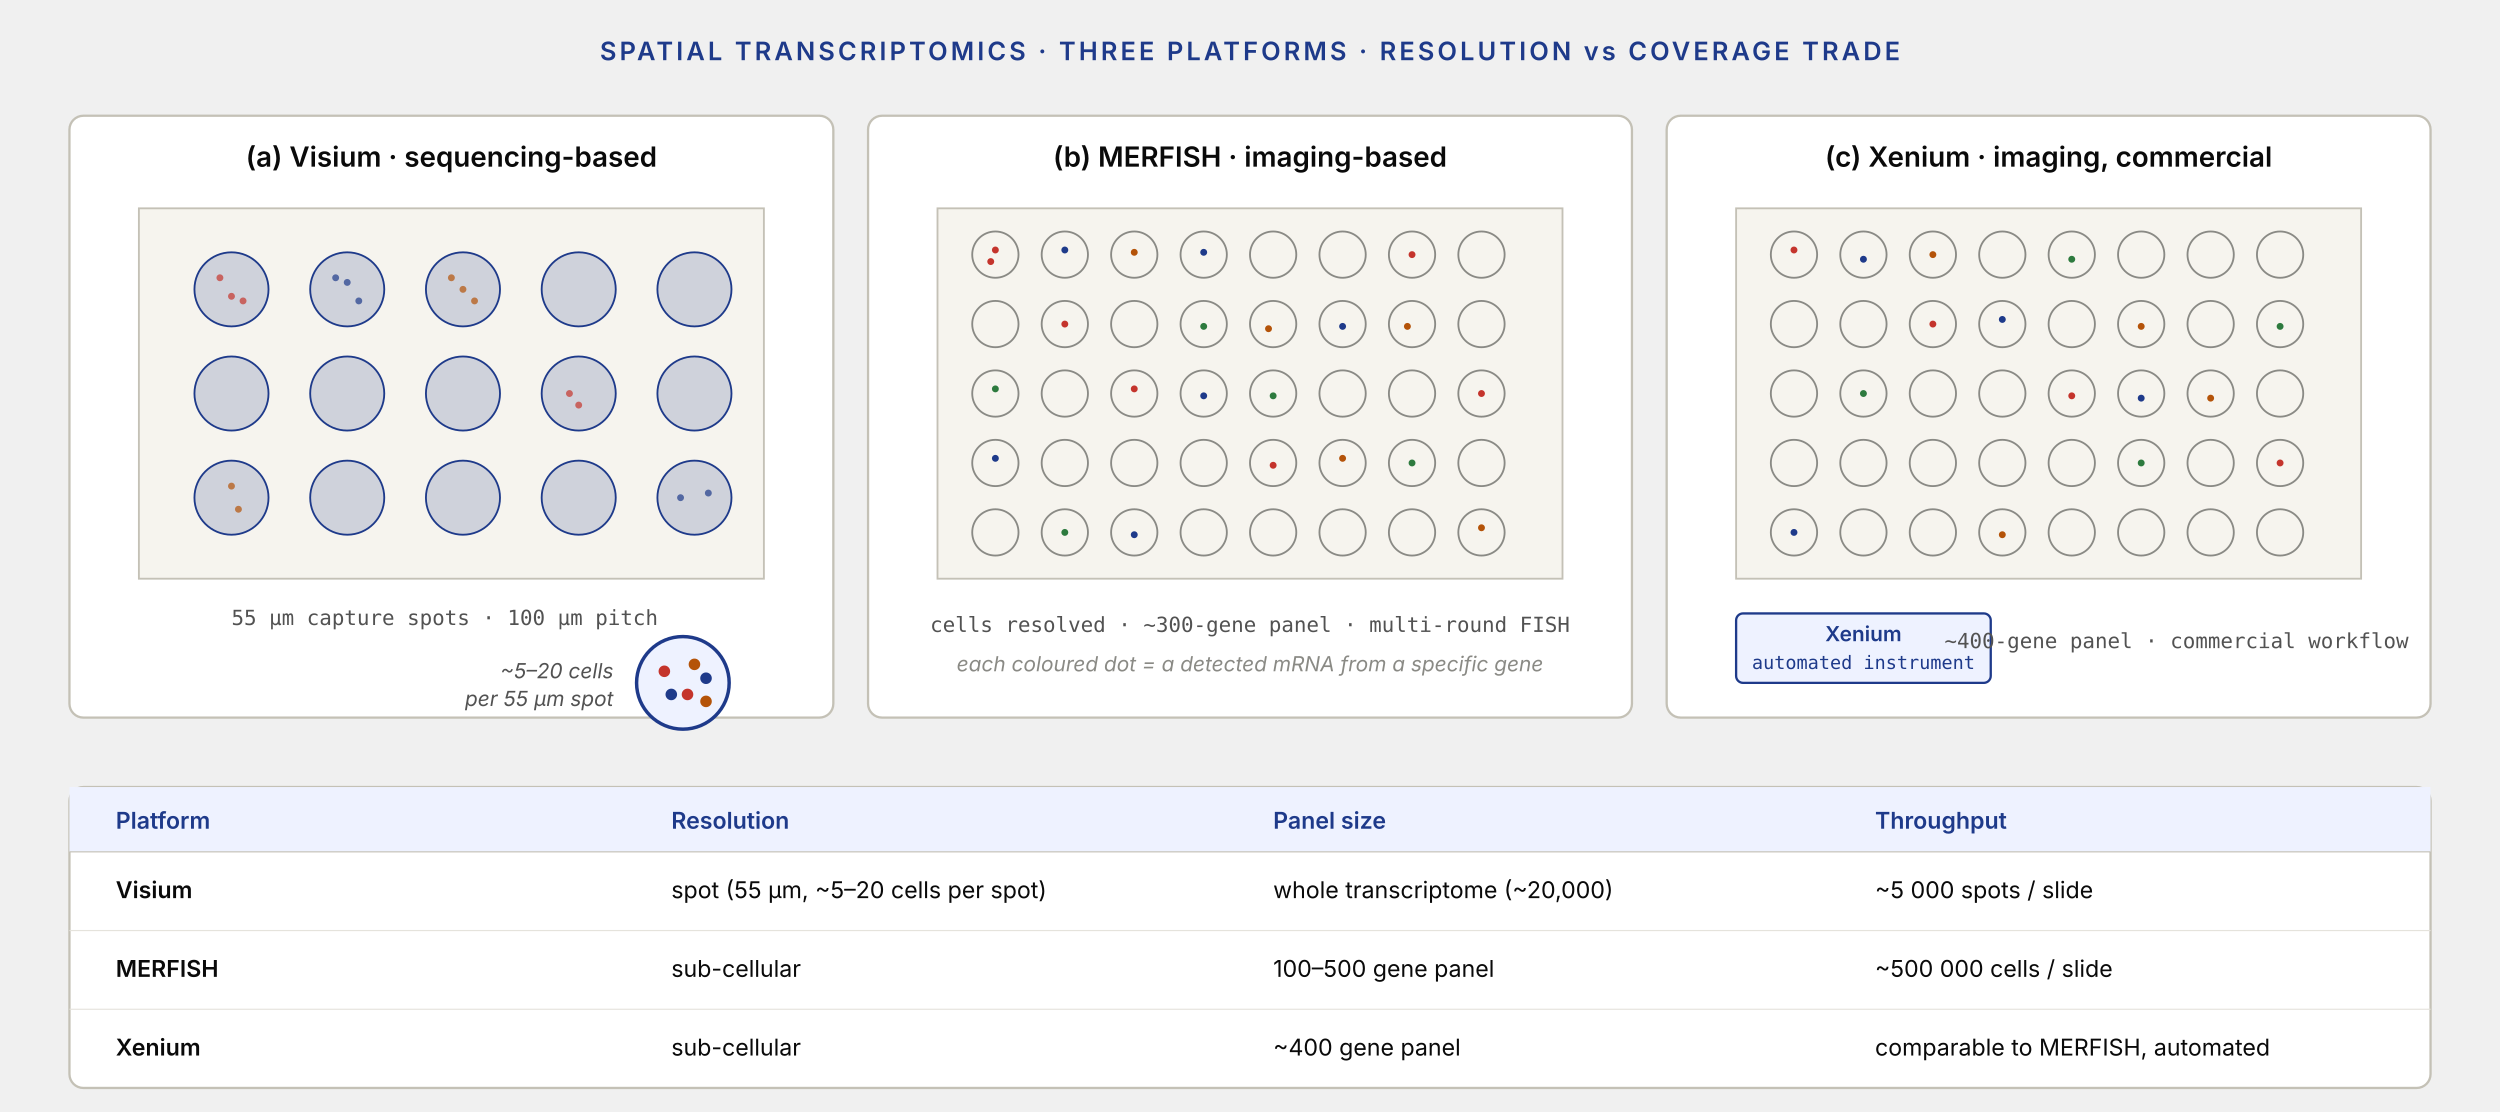
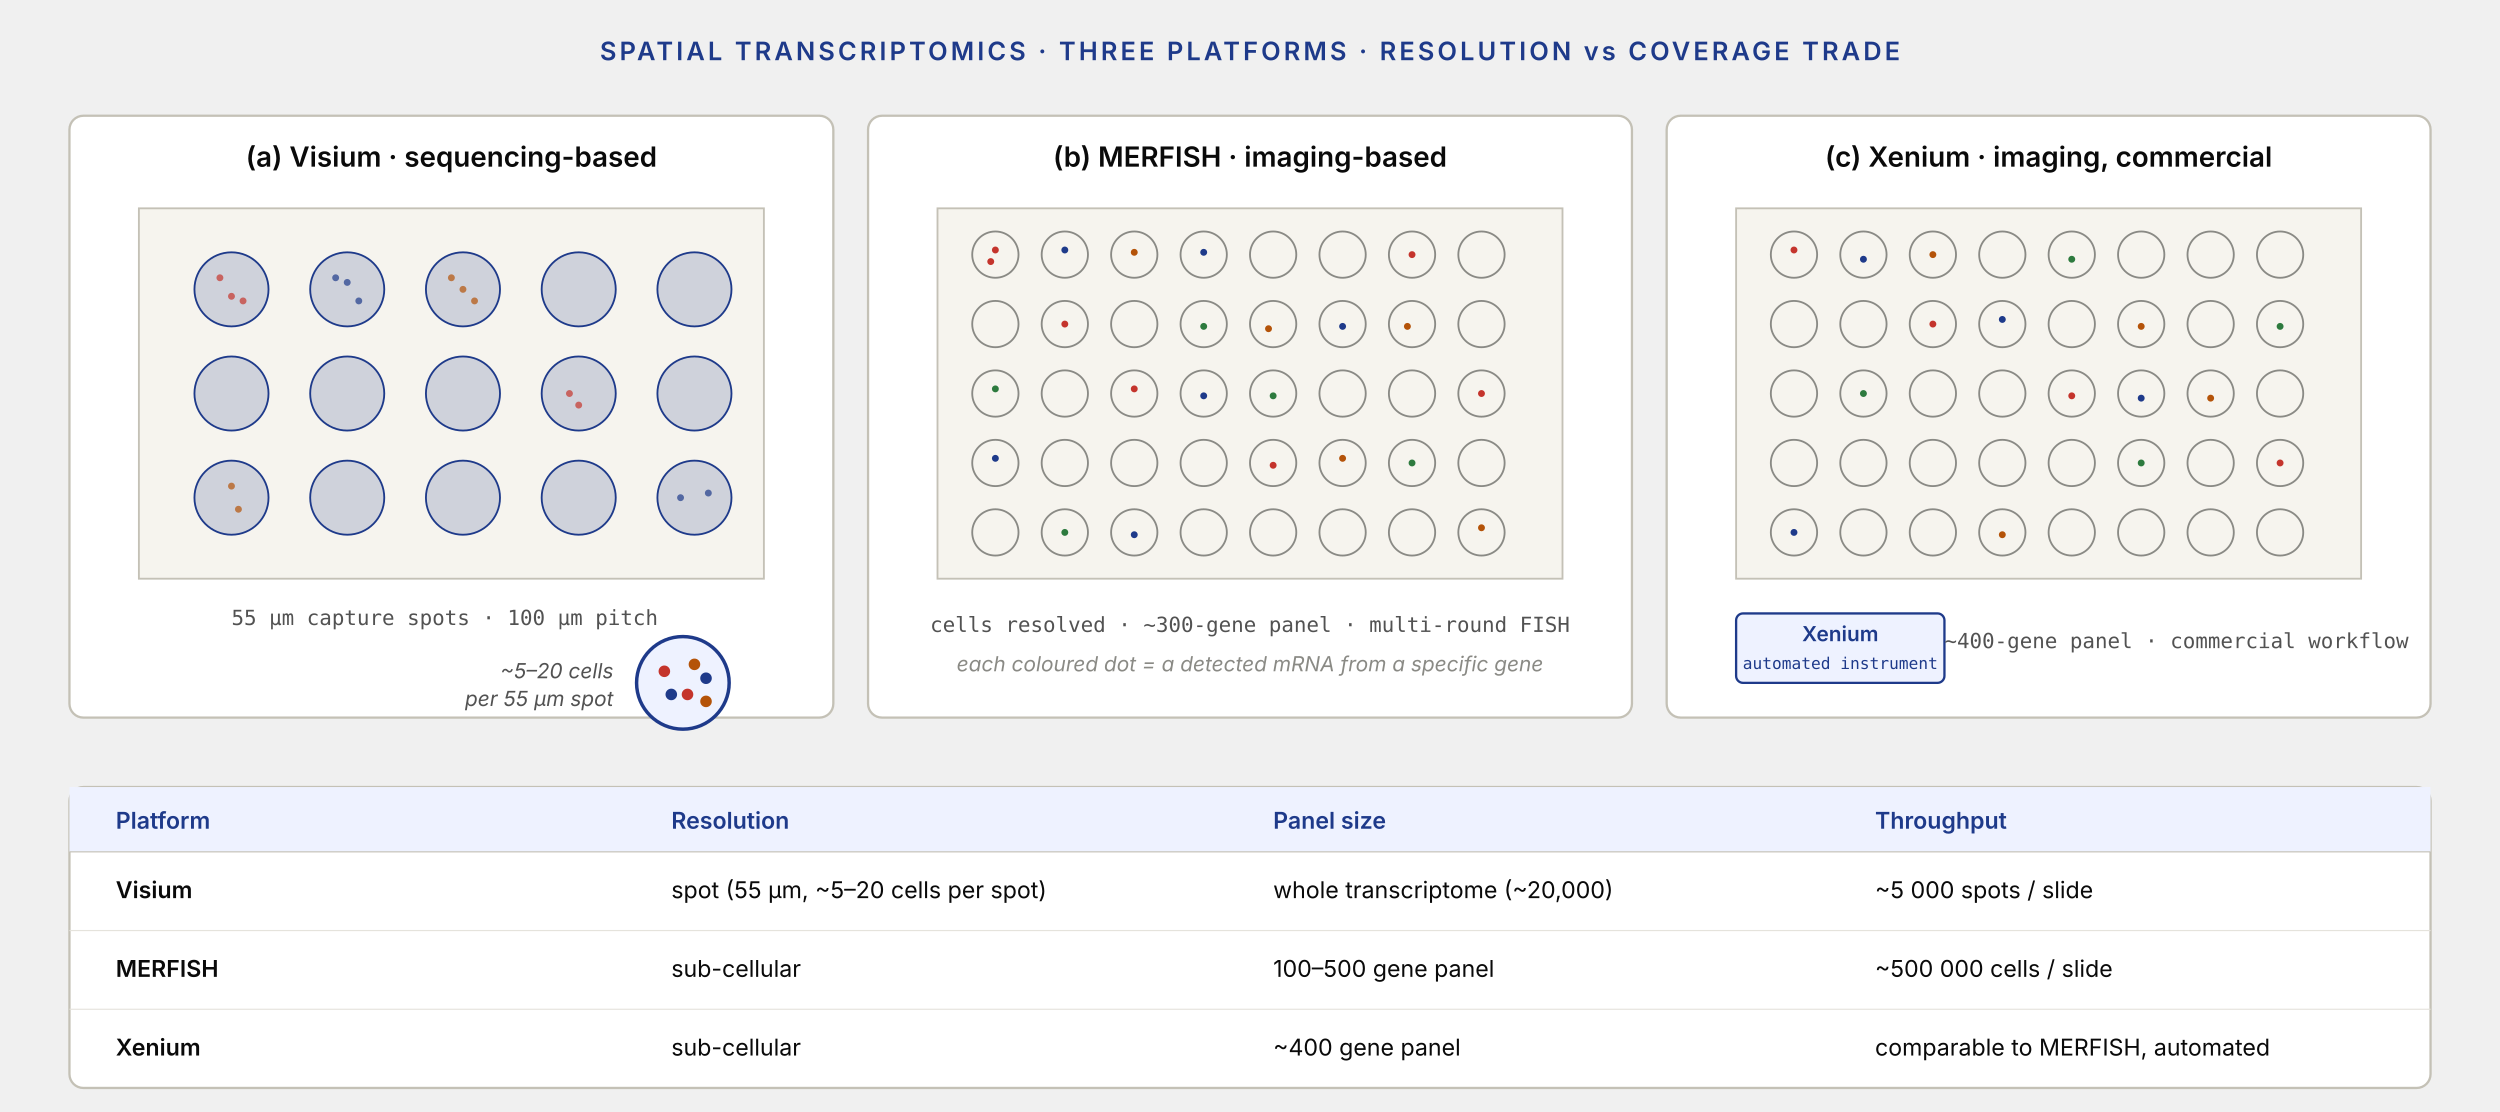
<svg xmlns="http://www.w3.org/2000/svg" viewBox="0 0 1080 480" role="img" aria-labelledby="t d">
  <text x="540" y="26" text-anchor="middle" font-family="Inter, sans-serif" font-size="11" font-weight="600" fill="#1e3a8a" letter-spacing="0.12em">SPATIAL TRANSCRIPTOMICS · THREE PLATFORMS · RESOLUTION vs COVERAGE TRADE</text>
  <g>
    <rect x="30" y="50" width="330" height="260" rx="6" fill="#ffffff" stroke="#c4c1b6" />
    <text x="195" y="72" text-anchor="middle" font-family="Inter, sans-serif" font-size="12" font-weight="600" fill="#0a0a0a">(a) Visium · sequencing-based</text>
    <rect x="60" y="90" width="270" height="160" fill="#f6f4ee" stroke="#c4c1b6" stroke-width="0.8" />
    <g fill="#1e3a8a" fill-opacity="0.18" stroke="#1e3a8a" stroke-width="0.8">
      <circle cx="100" cy="125" r="16" />
      <circle cx="150" cy="125" r="16" />
      <circle cx="200" cy="125" r="16" />
      <circle cx="250" cy="125" r="16" />
      <circle cx="300" cy="125" r="16" />
      <circle cx="100" cy="170" r="16" />
      <circle cx="150" cy="170" r="16" />
      <circle cx="200" cy="170" r="16" />
      <circle cx="250" cy="170" r="16" />
      <circle cx="300" cy="170" r="16" />
      <circle cx="100" cy="215" r="16" />
      <circle cx="150" cy="215" r="16" />
      <circle cx="200" cy="215" r="16" />
      <circle cx="250" cy="215" r="16" />
      <circle cx="300" cy="215" r="16" />
    </g>
    <g fill="#c4342c" opacity="0.7">
      <circle cx="95" cy="120" r="1.5" />
      <circle cx="105" cy="130" r="1.5" />
      <circle cx="100" cy="128" r="1.5" />
    </g>
    <g fill="#1e3a8a" opacity="0.7">
      <circle cx="145" cy="120" r="1.5" />
      <circle cx="155" cy="130" r="1.5" />
      <circle cx="150" cy="122" r="1.5" />
    </g>
    <g fill="#b45309" opacity="0.7">
      <circle cx="195" cy="120" r="1.5" />
      <circle cx="205" cy="130" r="1.5" />
      <circle cx="200" cy="125" r="1.5" />
    </g>
    <g fill="#c4342c" opacity="0.7">
      <circle cx="246" cy="170" r="1.5" />
      <circle cx="250" cy="175" r="1.5" />
    </g>
    <g fill="#1e3a8a" opacity="0.7">
      <circle cx="294" cy="215" r="1.5" />
      <circle cx="306" cy="213" r="1.5" />
    </g>
    <g fill="#b45309" opacity="0.7">
      <circle cx="100" cy="210" r="1.5" />
      <circle cx="103" cy="220" r="1.5" />
    </g>
    <circle cx="295" cy="295" r="20" fill="#eef2ff" stroke="#1e3a8a" stroke-width="1.5" />
    <g fill="#c4342c">
      <circle cx="287" cy="290" r="2.5" />
      <circle cx="297" cy="300" r="2.5" />
    </g>
    <g fill="#1e3a8a">
      <circle cx="305" cy="293" r="2.5" />
      <circle cx="290" cy="300" r="2.5" />
    </g>
    <g fill="#b45309">
      <circle cx="300" cy="287" r="2.5" />
      <circle cx="305" cy="303" r="2.5" />
    </g>
    <text x="265" y="293" text-anchor="end" font-family="Inter, sans-serif" font-size="9" fill="#525252" font-style="italic">~5–20 cells</text>
    <text x="265" y="305" text-anchor="end" font-family="Inter, sans-serif" font-size="9" fill="#525252" font-style="italic">per 55 µm spot</text>
    <text x="100" y="270" font-family="JetBrains Mono, monospace" font-size="9" fill="#525252">55 µm capture spots · 100 µm pitch</text>
  </g>
  <g>
    <rect x="375" y="50" width="330" height="260" rx="6" fill="#ffffff" stroke="#c4c1b6" />
    <text x="540" y="72" text-anchor="middle" font-family="Inter, sans-serif" font-size="12" font-weight="600" fill="#0a0a0a">(b) MERFISH · imaging-based</text>
    <rect x="405" y="90" width="270" height="160" fill="#f6f4ee" stroke="#c4c1b6" stroke-width="0.8" />
    <g stroke="#8a8a85" stroke-width="0.8" fill="#f6f4ee">
      <circle cx="430" cy="110" r="10" />
      <circle cx="460" cy="110" r="10" />
      <circle cx="490" cy="110" r="10" />
      <circle cx="520" cy="110" r="10" />
      <circle cx="550" cy="110" r="10" />
      <circle cx="580" cy="110" r="10" />
      <circle cx="610" cy="110" r="10" />
      <circle cx="640" cy="110" r="10" />
      <circle cx="430" cy="140" r="10" />
      <circle cx="460" cy="140" r="10" />
      <circle cx="490" cy="140" r="10" />
      <circle cx="520" cy="140" r="10" />
      <circle cx="550" cy="140" r="10" />
      <circle cx="580" cy="140" r="10" />
      <circle cx="610" cy="140" r="10" />
      <circle cx="640" cy="140" r="10" />
      <circle cx="430" cy="170" r="10" />
      <circle cx="460" cy="170" r="10" />
      <circle cx="490" cy="170" r="10" />
      <circle cx="520" cy="170" r="10" />
      <circle cx="550" cy="170" r="10" />
      <circle cx="580" cy="170" r="10" />
      <circle cx="610" cy="170" r="10" />
      <circle cx="640" cy="170" r="10" />
      <circle cx="430" cy="200" r="10" />
      <circle cx="460" cy="200" r="10" />
      <circle cx="490" cy="200" r="10" />
      <circle cx="520" cy="200" r="10" />
      <circle cx="550" cy="200" r="10" />
      <circle cx="580" cy="200" r="10" />
      <circle cx="610" cy="200" r="10" />
      <circle cx="640" cy="200" r="10" />
      <circle cx="430" cy="230" r="10" />
      <circle cx="460" cy="230" r="10" />
      <circle cx="490" cy="230" r="10" />
      <circle cx="520" cy="230" r="10" />
      <circle cx="550" cy="230" r="10" />
      <circle cx="580" cy="230" r="10" />
      <circle cx="610" cy="230" r="10" />
      <circle cx="640" cy="230" r="10" />
    </g>
    <g fill="#c4342c">
      <circle cx="430" cy="108" r="1.5" />
      <circle cx="428" cy="113" r="1.5" />
      <circle cx="460" cy="140" r="1.5" />
      <circle cx="490" cy="168" r="1.5" />
      <circle cx="550" cy="201" r="1.5" />
      <circle cx="610" cy="110" r="1.5" />
      <circle cx="640" cy="170" r="1.5" />
    </g>
    <g fill="#1e3a8a">
      <circle cx="460" cy="108" r="1.5" />
      <circle cx="520" cy="109" r="1.5" />
      <circle cx="580" cy="141" r="1.5" />
      <circle cx="520" cy="171" r="1.5" />
      <circle cx="430" cy="198" r="1.5" />
      <circle cx="490" cy="231" r="1.5" />
    </g>
    <g fill="#b45309">
      <circle cx="490" cy="109" r="1.5" />
      <circle cx="548" cy="142" r="1.5" />
      <circle cx="608" cy="141" r="1.5" />
      <circle cx="580" cy="198" r="1.5" />
      <circle cx="640" cy="228" r="1.5" />
    </g>
    <g fill="#2d7a3e">
      <circle cx="520" cy="141" r="1.5" />
      <circle cx="430" cy="168" r="1.5" />
      <circle cx="550" cy="171" r="1.5" />
      <circle cx="610" cy="200" r="1.5" />
      <circle cx="460" cy="230" r="1.5" />
    </g>
    <text x="540" y="273" text-anchor="middle" font-family="JetBrains Mono, monospace" font-size="9" fill="#525252">cells resolved · ~300-gene panel · multi-round FISH</text>
    <text x="540" y="290" text-anchor="middle" font-family="Inter, sans-serif" font-size="9" fill="#8a8a85" font-style="italic">each coloured dot = a detected mRNA from a specific gene</text>
  </g>
  <g>
    <rect x="720" y="50" width="330" height="260" rx="6" fill="#ffffff" stroke="#c4c1b6" />
    <text x="885" y="72" text-anchor="middle" font-family="Inter, sans-serif" font-size="12" font-weight="600" fill="#0a0a0a">(c) Xenium · imaging, commercial</text>
    <rect x="750" y="90" width="270" height="160" fill="#f6f4ee" stroke="#c4c1b6" stroke-width="0.8" />
    <g stroke="#8a8a85" stroke-width="0.8" fill="#f6f4ee">
      <circle cx="775" cy="110" r="10" />
      <circle cx="805" cy="110" r="10" />
      <circle cx="835" cy="110" r="10" />
      <circle cx="865" cy="110" r="10" />
      <circle cx="895" cy="110" r="10" />
      <circle cx="925" cy="110" r="10" />
      <circle cx="955" cy="110" r="10" />
      <circle cx="985" cy="110" r="10" />
      <circle cx="775" cy="140" r="10" />
      <circle cx="805" cy="140" r="10" />
      <circle cx="835" cy="140" r="10" />
      <circle cx="865" cy="140" r="10" />
      <circle cx="895" cy="140" r="10" />
      <circle cx="925" cy="140" r="10" />
      <circle cx="955" cy="140" r="10" />
      <circle cx="985" cy="140" r="10" />
      <circle cx="775" cy="170" r="10" />
      <circle cx="805" cy="170" r="10" />
      <circle cx="835" cy="170" r="10" />
      <circle cx="865" cy="170" r="10" />
      <circle cx="895" cy="170" r="10" />
      <circle cx="925" cy="170" r="10" />
      <circle cx="955" cy="170" r="10" />
      <circle cx="985" cy="170" r="10" />
      <circle cx="775" cy="200" r="10" />
      <circle cx="805" cy="200" r="10" />
      <circle cx="835" cy="200" r="10" />
      <circle cx="865" cy="200" r="10" />
      <circle cx="895" cy="200" r="10" />
      <circle cx="925" cy="200" r="10" />
      <circle cx="955" cy="200" r="10" />
      <circle cx="985" cy="200" r="10" />
      <circle cx="775" cy="230" r="10" />
      <circle cx="805" cy="230" r="10" />
      <circle cx="835" cy="230" r="10" />
      <circle cx="865" cy="230" r="10" />
      <circle cx="895" cy="230" r="10" />
      <circle cx="925" cy="230" r="10" />
      <circle cx="955" cy="230" r="10" />
      <circle cx="985" cy="230" r="10" />
    </g>
    <g fill="#c4342c">
      <circle cx="775" cy="108" r="1.5" />
      <circle cx="835" cy="140" r="1.5" />
      <circle cx="895" cy="171" r="1.5" />
      <circle cx="985" cy="200" r="1.5" />
    </g>
    <g fill="#1e3a8a">
      <circle cx="805" cy="112" r="1.5" />
      <circle cx="865" cy="138" r="1.5" />
      <circle cx="925" cy="172" r="1.5" />
      <circle cx="775" cy="230" r="1.5" />
    </g>
    <g fill="#b45309">
      <circle cx="835" cy="110" r="1.5" />
      <circle cx="925" cy="141" r="1.5" />
      <circle cx="955" cy="172" r="1.5" />
      <circle cx="865" cy="231" r="1.5" />
    </g>
    <g fill="#2d7a3e">
      <circle cx="895" cy="112" r="1.5" />
      <circle cx="805" cy="170" r="1.5" />
      <circle cx="985" cy="141" r="1.5" />
      <circle cx="925" cy="200" r="1.5" />
    </g>
    <g transform="translate(750 265)">
-       <rect x="0" y="0" width="110" height="30" rx="3" fill="#eef2ff" stroke="#1e3a8a" stroke-width="1" />
-       <text x="55" y="12" text-anchor="middle" font-family="Inter, sans-serif" font-size="9" font-weight="600" fill="#1e3a8a">Xenium</text>
-       <text x="55" y="24" text-anchor="middle" font-family="JetBrains Mono, monospace" font-size="8" fill="#1e3a8a">automated instrument</text>
+       <rect x="0" y="0" width="90" height="30" rx="3" fill="#eef2ff" stroke="#1e3a8a" stroke-width="1" />
+       <text x="45" y="12" text-anchor="middle" font-family="Inter, sans-serif" font-size="9" font-weight="600" fill="#1e3a8a">Xenium</text>
+       <text x="45" y="24" text-anchor="middle" font-family="JetBrains Mono, monospace" font-size="7" fill="#1e3a8a">automated instrument</text>
    </g>
    <text x="840" y="280" font-family="JetBrains Mono, monospace" font-size="9" fill="#525252">~400-gene panel · commercial workflow</text>
  </g>
  <g transform="translate(30 340)">
    <rect x="0" y="0" width="1020" height="130" rx="6" fill="#ffffff" stroke="#c4c1b6" />
    <rect x="0" y="0" width="1020" height="28" fill="#eef2ff" />
    <g font-family="Inter, sans-serif" font-size="10" font-weight="600" fill="#1e3a8a">
      <text x="20" y="18">Platform</text>
      <text x="260" y="18">Resolution</text>
      <text x="520" y="18">Panel size</text>
      <text x="780" y="18">Throughput</text>
    </g>
    <line x1="0" y1="28" x2="1020" y2="28" stroke="#c4c1b6" stroke-width="0.5" />
    <line x1="0" y1="62" x2="1020" y2="62" stroke="#e5e3dc" stroke-width="0.5" />
    <line x1="0" y1="96" x2="1020" y2="96" stroke="#e5e3dc" stroke-width="0.5" />
    <g font-family="Inter, sans-serif" font-size="10" fill="#0a0a0a">
      <text x="20" y="48" font-weight="600">Visium</text>
      <text x="260" y="48">spot (55 µm, ~5–20 cells per spot)</text>
      <text x="520" y="48">whole transcriptome (~20,000)</text>
      <text x="780" y="48">~5 000 spots / slide</text>
      <text x="20" y="82" font-weight="600">MERFISH</text>
      <text x="260" y="82">sub-cellular</text>
      <text x="520" y="82">100–500 gene panel</text>
      <text x="780" y="82">~500 000 cells / slide</text>
      <text x="20" y="116" font-weight="600">Xenium</text>
      <text x="260" y="116">sub-cellular</text>
      <text x="520" y="116">~400 gene panel</text>
      <text x="780" y="116">comparable to MERFISH, automated</text>
    </g>
  </g>
</svg>
